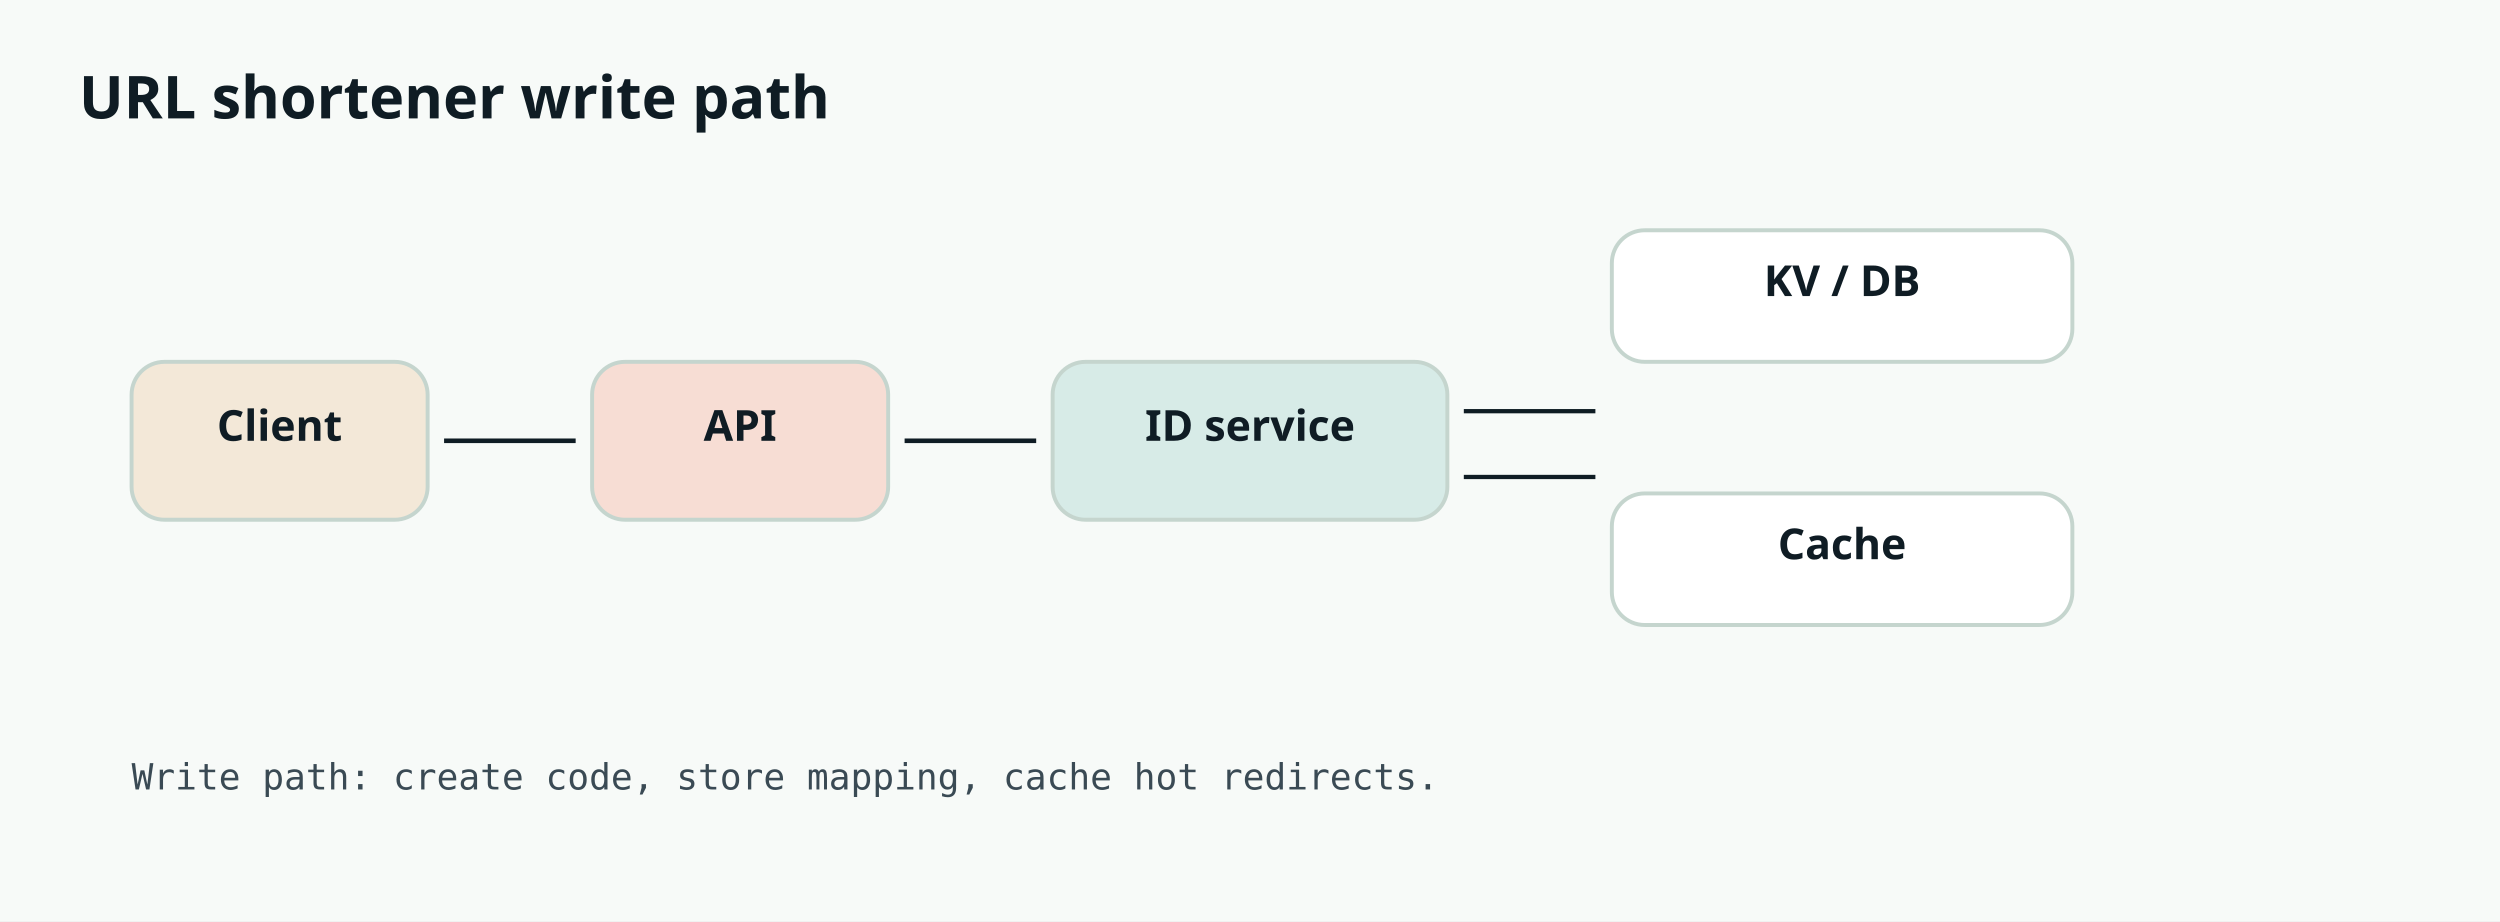
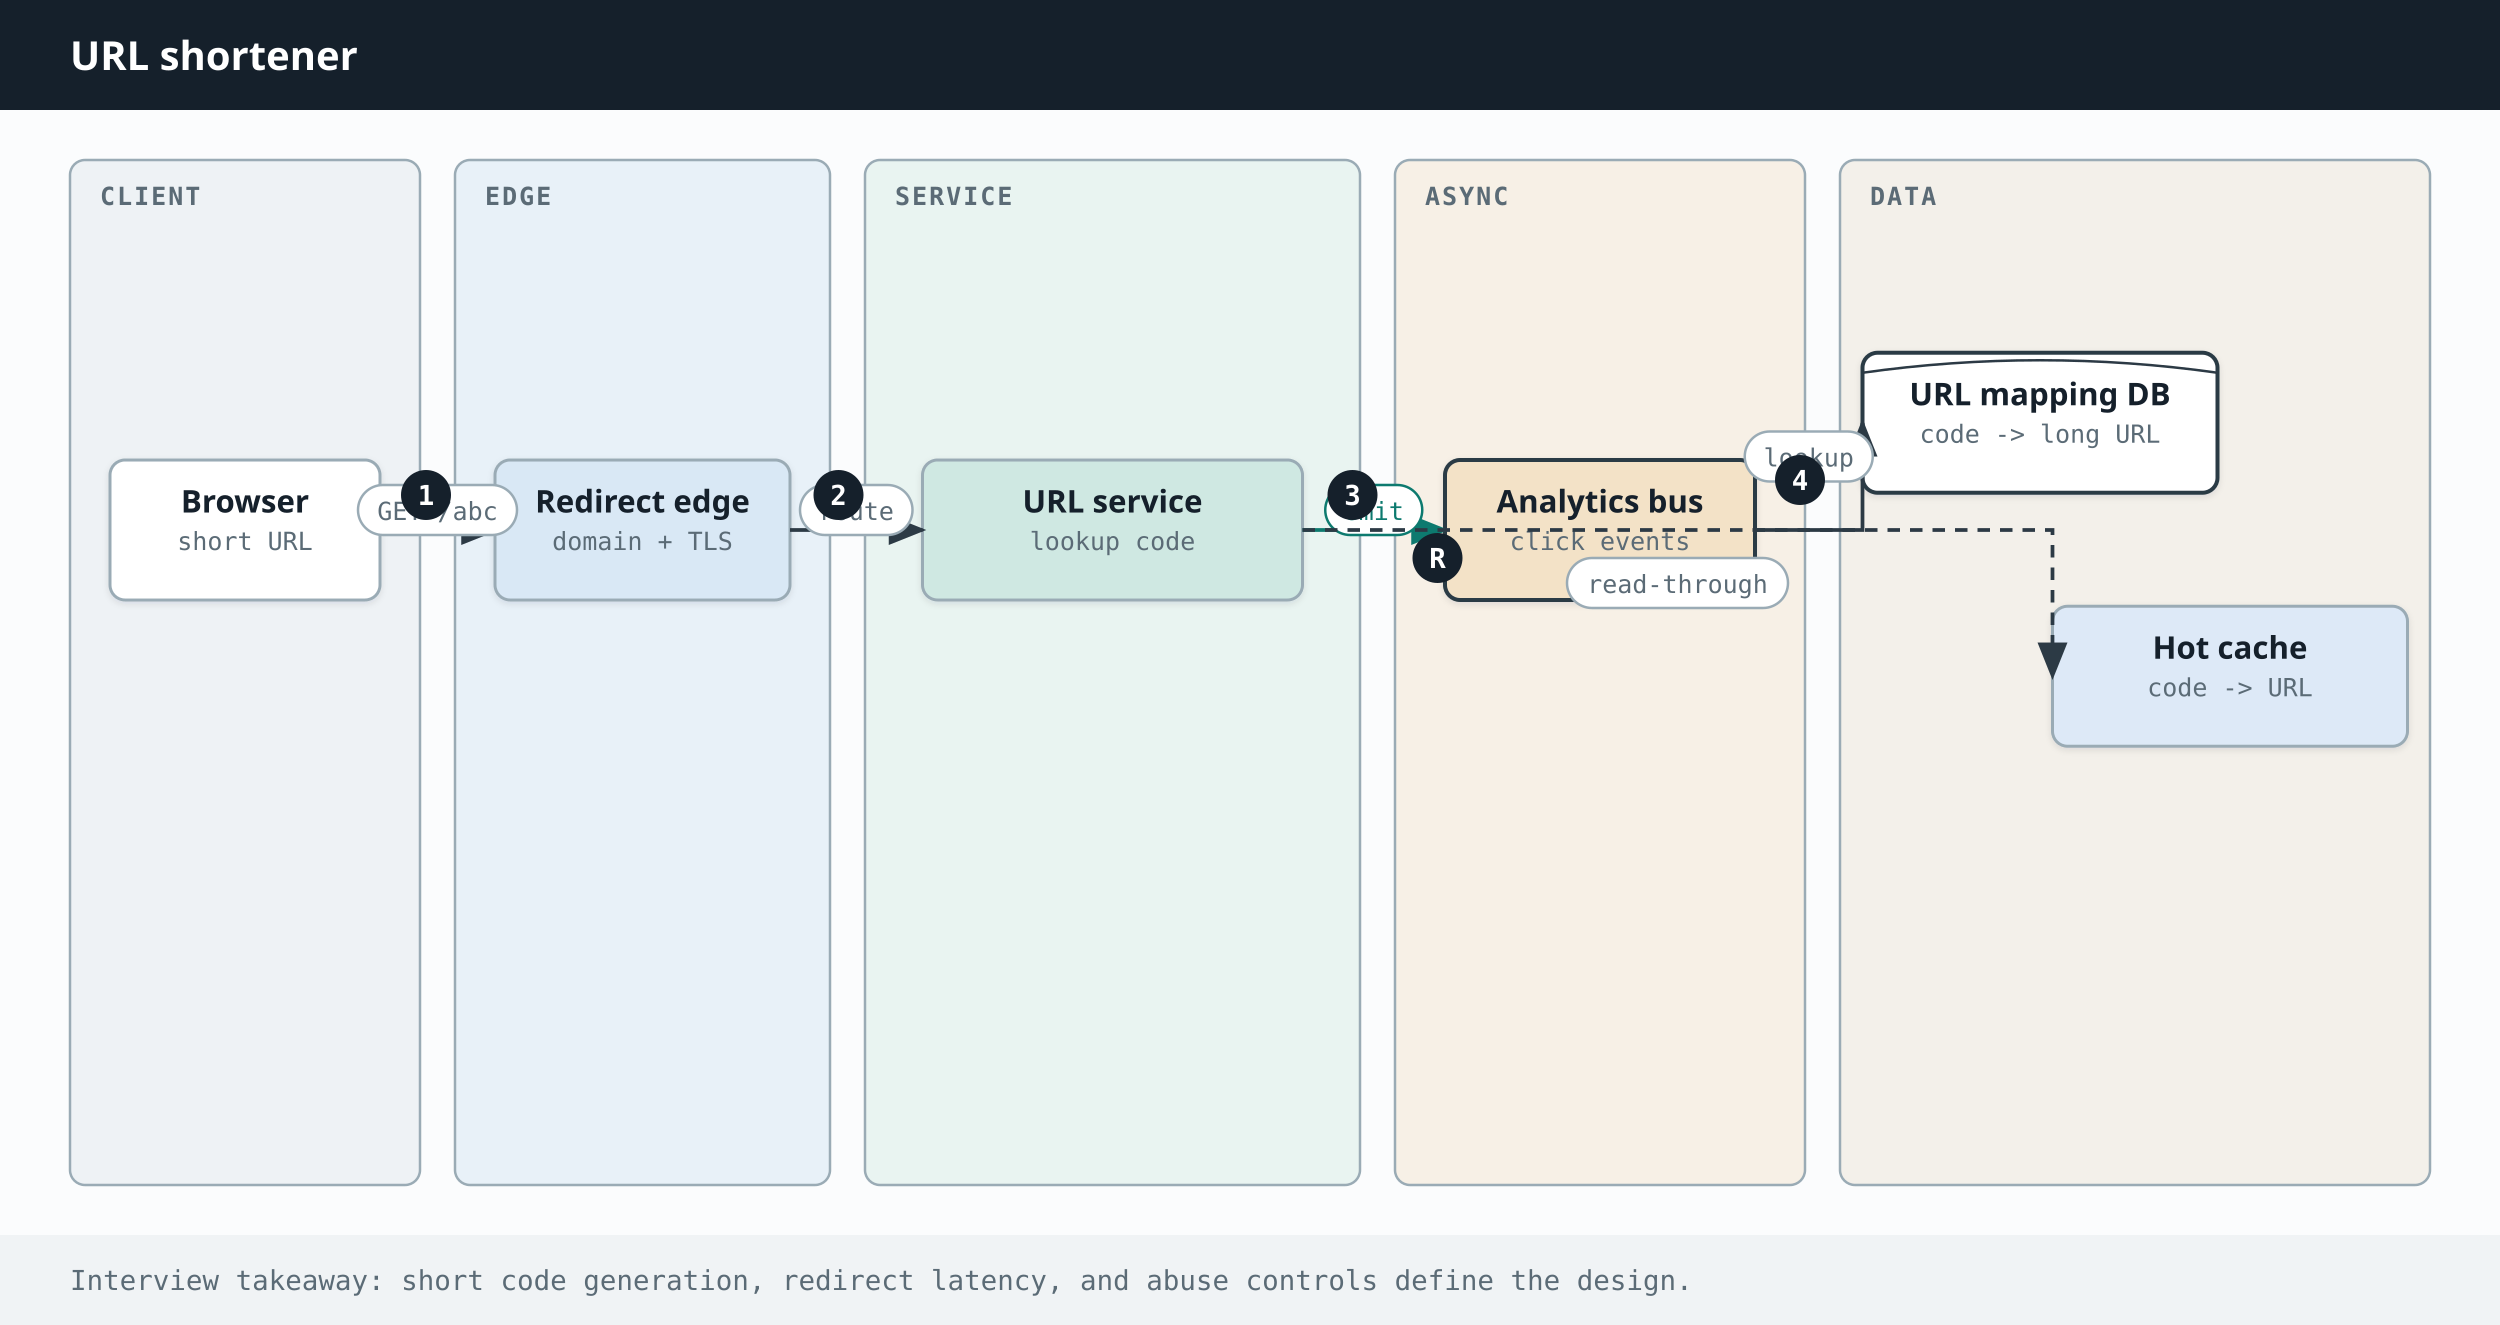
- <svg xmlns="http://www.w3.org/2000/svg" width="760" height="280" viewBox="0 0 760 280" role="img" aria-label="URL shortener write path">
+ <svg xmlns="http://www.w3.org/2000/svg" width="1000" height="530" viewBox="0 0 1000 530" role="img" aria-label="URL shortener">
  <defs>
-     <marker id="arrowhead" markerWidth="8" markerHeight="8" refX="6" refY="3" orient="auto">
-       <path d="M0,0 L6,3 L0,6 Z" fill="#0f1c24" />
+     <marker id="arr-url-shortener" markerWidth="10" markerHeight="8" refX="9" refY="4" orient="auto">
+       <path d="M0,0 L10,4 L0,8 Z" fill="#2c3a45" />
    </marker>
+     <marker id="arr-acc-url-shortener" markerWidth="10" markerHeight="8" refX="9" refY="4" orient="auto">
+       <path d="M0,0 L10,4 L0,8 Z" fill="#0d7a6f" />
+     </marker>
+     <filter id="sh-url-shortener" x="-8%" y="-8%" width="116%" height="124%">
+       <feDropShadow dx="0" dy="1" stdDeviation="1.2" flood-color="#15202b" flood-opacity="0.10" />
+     </filter>
  </defs>
-   <rect width="760" height="280" fill="#f7faf8" />
-   <text x="24" y="36" font-family="Manrope, Segoe UI, sans-serif" font-size="18" font-weight="700" fill="#0f1c24">URL shortener write path</text>
-   <rect x="40" y="110" width="90" height="48" rx="10" fill="#f3e8d8" stroke="#c5d5ce" stroke-width="1.2" />
-   <text x="85.0" y="134.0" text-anchor="middle" font-family="Manrope, Segoe UI, sans-serif" font-size="13" font-weight="650" fill="#0f1c24">Client</text>
-   <rect x="180" y="110" width="90" height="48" rx="10" fill="#f7ddd4" stroke="#c5d5ce" stroke-width="1.2" />
-   <text x="225.0" y="134.0" text-anchor="middle" font-family="Manrope, Segoe UI, sans-serif" font-size="13" font-weight="650" fill="#0f1c24">API</text>
-   <rect x="320" y="110" width="120" height="48" rx="10" fill="#d7ebe7" stroke="#c5d5ce" stroke-width="1.2" />
-   <text x="380.0" y="134.0" text-anchor="middle" font-family="Manrope, Segoe UI, sans-serif" font-size="13" font-weight="650" fill="#0f1c24">ID service</text>
-   <rect x="490" y="70" width="140" height="40" rx="10" fill="#fff" stroke="#c5d5ce" stroke-width="1.2" />
-   <text x="560.0" y="90.0" text-anchor="middle" font-family="Manrope, Segoe UI, sans-serif" font-size="13" font-weight="650" fill="#0f1c24">KV / DB</text>
-   <rect x="490" y="150" width="140" height="40" rx="10" fill="#fff" stroke="#c5d5ce" stroke-width="1.2" />
-   <text x="560.0" y="170.0" text-anchor="middle" font-family="Manrope, Segoe UI, sans-serif" font-size="13" font-weight="650" fill="#0f1c24">Cache</text>
-   <path d="M135 134 H175" stroke="#0f1c24" stroke-width="1.4" />
-   <path d="M275 134 H315" stroke="#0f1c24" stroke-width="1.4" />
-   <path d="M445 125 H485" stroke="#0f1c24" stroke-width="1.3" />
-   <path d="M445 145 H485" stroke="#0f1c24" stroke-width="1.3" />
-   <text x="40" y="240" font-family="IBM Plex Mono, ui-monospace, monospace" font-size="11" fill="#3a4a54">Write path: create code, store mapping, cache hot redirects.</text>
+   <rect width="1000" height="530" fill="#fbfcfd" />
+   <rect x="0" y="0" width="1000" height="44" fill="#15202b" />
+   <text x="28" y="28" font-family="Manrope, 'Segoe UI', system-ui, sans-serif" font-size="16" font-weight="700" fill="#ffffff">URL shortener</text>
+   <rect x="28" y="64" width="140" height="410" rx="6" fill="#eef2f5" stroke="#9aabb5" stroke-width="1" />
+   <text x="40" y="82" font-family="'IBM Plex Mono', ui-monospace, monospace" font-size="10" font-weight="600" letter-spacing="0.08em" fill="#5b6b76">CLIENT</text>
+   <rect x="182" y="64" width="150" height="410" rx="6" fill="#e8f1f8" stroke="#9aabb5" stroke-width="1" />
+   <text x="194" y="82" font-family="'IBM Plex Mono', ui-monospace, monospace" font-size="10" font-weight="600" letter-spacing="0.08em" fill="#5b6b76">EDGE</text>
+   <rect x="346" y="64" width="198" height="410" rx="6" fill="#e9f4f1" stroke="#9aabb5" stroke-width="1" />
+   <text x="358" y="82" font-family="'IBM Plex Mono', ui-monospace, monospace" font-size="10" font-weight="600" letter-spacing="0.08em" fill="#5b6b76">SERVICE</text>
+   <rect x="558" y="64" width="164" height="410" rx="6" fill="#f7f0e6" stroke="#9aabb5" stroke-width="1" />
+   <text x="570" y="82" font-family="'IBM Plex Mono', ui-monospace, monospace" font-size="10" font-weight="600" letter-spacing="0.08em" fill="#5b6b76">ASYNC</text>
+   <rect x="736" y="64" width="236" height="410" rx="6" fill="#f3f0ea" stroke="#9aabb5" stroke-width="1" />
+   <text x="748" y="82" font-family="'IBM Plex Mono', ui-monospace, monospace" font-size="10" font-weight="600" letter-spacing="0.08em" fill="#5b6b76">DATA</text>
+   <rect x="44" y="184" width="108" height="56" rx="6" fill="#ffffff" stroke="#9aabb5" stroke-width="1.2" filter="url(#sh-url-shortener)" />
+   <text x="98" y="205" text-anchor="middle" font-family="Manrope, 'Segoe UI', system-ui, sans-serif" font-size="12.5" font-weight="650" fill="#15202b">Browser</text>
+   <text x="98" y="220" text-anchor="middle" font-family="'IBM Plex Mono', ui-monospace, monospace" font-size="10" fill="#5b6b76">short URL</text>
+   <rect x="198" y="184" width="118" height="56" rx="6" fill="#d9e8f5" stroke="#9aabb5" stroke-width="1.2" filter="url(#sh-url-shortener)" />
+   <text x="257" y="205" text-anchor="middle" font-family="Manrope, 'Segoe UI', system-ui, sans-serif" font-size="12.5" font-weight="650" fill="#15202b">Redirect edge</text>
+   <text x="257" y="220" text-anchor="middle" font-family="'IBM Plex Mono', ui-monospace, monospace" font-size="10" fill="#5b6b76">domain + TLS</text>
+   <rect x="369" y="184" width="152" height="56" rx="6" fill="#cfe8e2" stroke="#9aabb5" stroke-width="1.2" filter="url(#sh-url-shortener)" />
+   <text x="445" y="205" text-anchor="middle" font-family="Manrope, 'Segoe UI', system-ui, sans-serif" font-size="12.5" font-weight="650" fill="#15202b">URL service</text>
+   <text x="445" y="220" text-anchor="middle" font-family="'IBM Plex Mono', ui-monospace, monospace" font-size="10" fill="#5b6b76">lookup code</text>
+   <rect x="578" y="184" width="124" height="56" rx="6" fill="#f3e2c7" stroke="#2c3a45" stroke-width="1.6" filter="url(#sh-url-shortener)" />
+   <text x="640" y="205" text-anchor="middle" font-family="Manrope, 'Segoe UI', system-ui, sans-serif" font-size="12.5" font-weight="650" fill="#15202b">Analytics bus</text>
+   <text x="640" y="220" text-anchor="middle" font-family="'IBM Plex Mono', ui-monospace, monospace" font-size="10" fill="#5b6b76">click events</text>
+   <rect x="745" y="141.1" width="142" height="56" rx="6" fill="#ffffff" stroke="#2c3a45" stroke-width="1.6" filter="url(#sh-url-shortener)" />
+   <path d="M745,149.1 Q816,139.1 887,149.1" fill="none" stroke="#2c3a45" stroke-width="1" />
+   <text x="816" y="162.1" text-anchor="middle" font-family="Manrope, 'Segoe UI', system-ui, sans-serif" font-size="12.5" font-weight="650" fill="#15202b">URL mapping DB</text>
+   <text x="816" y="177.1" text-anchor="middle" font-family="'IBM Plex Mono', ui-monospace, monospace" font-size="10" fill="#5b6b76">code -&gt; long URL</text>
+   <rect x="821" y="242.5" width="142" height="56" rx="6" fill="#dde9f7" stroke="#9aabb5" stroke-width="1.2" filter="url(#sh-url-shortener)" />
+   <text x="892" y="263.5" text-anchor="middle" font-family="Manrope, 'Segoe UI', system-ui, sans-serif" font-size="12.5" font-weight="650" fill="#15202b">Hot cache</text>
+   <text x="892" y="278.5" text-anchor="middle" font-family="'IBM Plex Mono', ui-monospace, monospace" font-size="10" fill="#5b6b76">code -&gt; URL</text>
+   <path d="M152 212 H198 V212" fill="none" stroke="#2c3a45" stroke-width="1.5" marker-end="url(#arr-url-shortener)" />
+   <rect x="143.2" y="194" width="63.6" height="20" rx="10" fill="#ffffff" stroke="#9aabb5" stroke-width="1" />
+   <text x="175" y="208" text-anchor="middle" font-family="'IBM Plex Mono', ui-monospace, monospace" font-size="10" font-weight="500" fill="#5b6b76">GET /abc</text>
+   <circle cx="170.4" cy="198" r="10" fill="#15202b" />
+   <text x="170.4" y="202" text-anchor="middle" font-family="'IBM Plex Mono', ui-monospace, monospace" font-size="11" font-weight="700" fill="#fff">1</text>
+   <path d="M316 212 H369 V212" fill="none" stroke="#2c3a45" stroke-width="1.5" marker-end="url(#arr-url-shortener)" />
+   <rect x="320" y="194" width="45" height="20" rx="10" fill="#ffffff" stroke="#9aabb5" stroke-width="1" />
+   <text x="342.5" y="208" text-anchor="middle" font-family="'IBM Plex Mono', ui-monospace, monospace" font-size="10" font-weight="500" fill="#5b6b76">route</text>
+   <circle cx="335.4" cy="198" r="10" fill="#15202b" />
+   <text x="335.4" y="202" text-anchor="middle" font-family="'IBM Plex Mono', ui-monospace, monospace" font-size="11" font-weight="700" fill="#fff">2</text>
+   <path d="M521 212 H578 V212" fill="none" stroke="#0d7a6f" stroke-width="1.5" marker-end="url(#arr-acc-url-shortener)" />
+   <rect x="530.1" y="194" width="38.8" height="20" rx="10" fill="#ffffff" stroke="#0d7a6f" stroke-width="1" />
+   <text x="549.5" y="208" text-anchor="middle" font-family="'IBM Plex Mono', ui-monospace, monospace" font-size="10" font-weight="500" fill="#0d7a6f">emit</text>
+   <circle cx="541" cy="198" r="10" fill="#15202b" />
+   <text x="541" y="202" text-anchor="middle" font-family="'IBM Plex Mono', ui-monospace, monospace" font-size="11" font-weight="700" fill="#fff">3</text>
+   <path d="M702 212 H745 V169.1" fill="none" stroke="#2c3a45" stroke-width="1.5" marker-end="url(#arr-url-shortener)" />
+   <rect x="697.9" y="172.6" width="51.2" height="20" rx="10" fill="#ffffff" stroke="#9aabb5" stroke-width="1" />
+   <text x="723.5" y="186.6" text-anchor="middle" font-family="'IBM Plex Mono', ui-monospace, monospace" font-size="10" font-weight="500" fill="#5b6b76">lookup</text>
+   <circle cx="720" cy="192" r="10" fill="#15202b" />
+   <text x="720" y="196" text-anchor="middle" font-family="'IBM Plex Mono', ui-monospace, monospace" font-size="11" font-weight="700" fill="#fff">4</text>
+   <path d="M521 212 H821 V270.5" fill="none" stroke="#2c3a45" stroke-width="1.5" stroke-dasharray="5 4" marker-end="url(#arr-url-shortener)" />
+   <rect x="626.8" y="223.2" width="88.4" height="20" rx="10" fill="#ffffff" stroke="#9aabb5" stroke-width="1" />
+   <text x="671" y="237.2" text-anchor="middle" font-family="'IBM Plex Mono', ui-monospace, monospace" font-size="10" font-weight="500" fill="#5b6b76">read-through</text>
+   <circle cx="575" cy="223.2" r="10" fill="#15202b" />
+   <text x="575" y="227.2" text-anchor="middle" font-family="'IBM Plex Mono', ui-monospace, monospace" font-size="11" font-weight="700" fill="#fff">R</text>
+   <rect x="0" y="494" width="1000" height="36" fill="#f0f3f5" />
+   <text x="28" y="516" font-family="'IBM Plex Mono', ui-monospace, monospace" font-size="11" fill="#5b6b76">Interview takeaway: short code generation, redirect latency, and abuse controls define the design.</text>
</svg>
